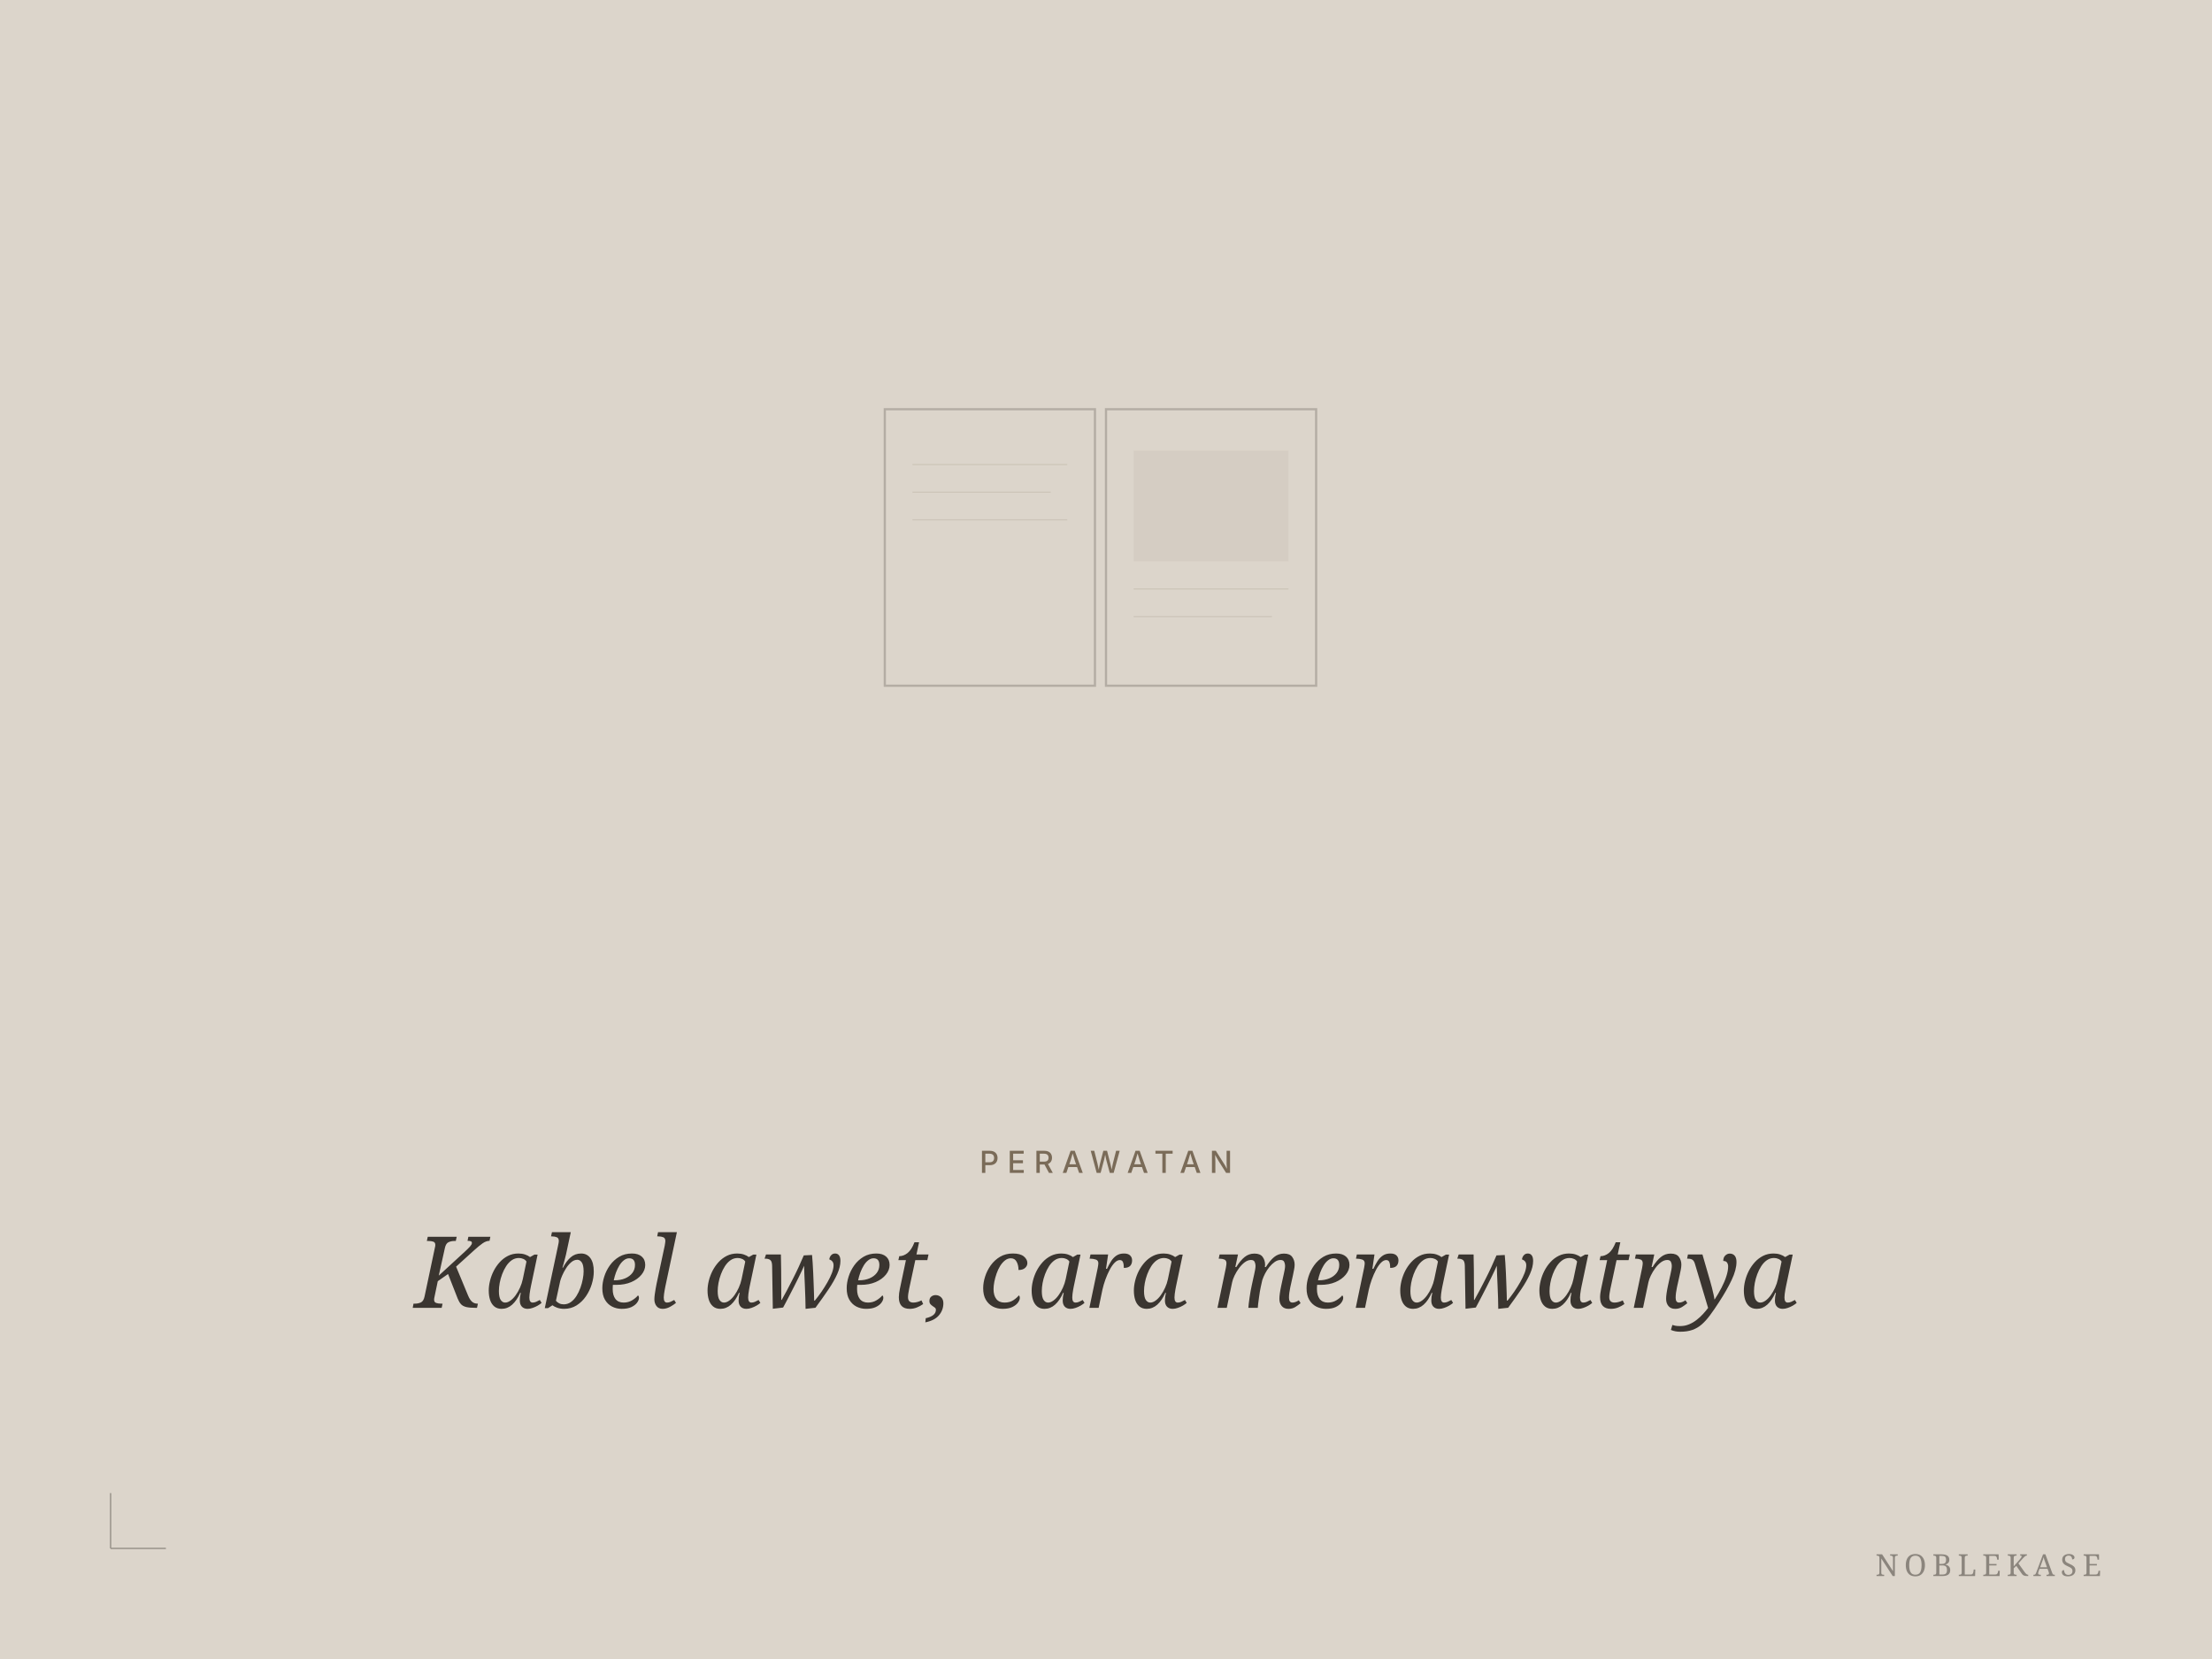
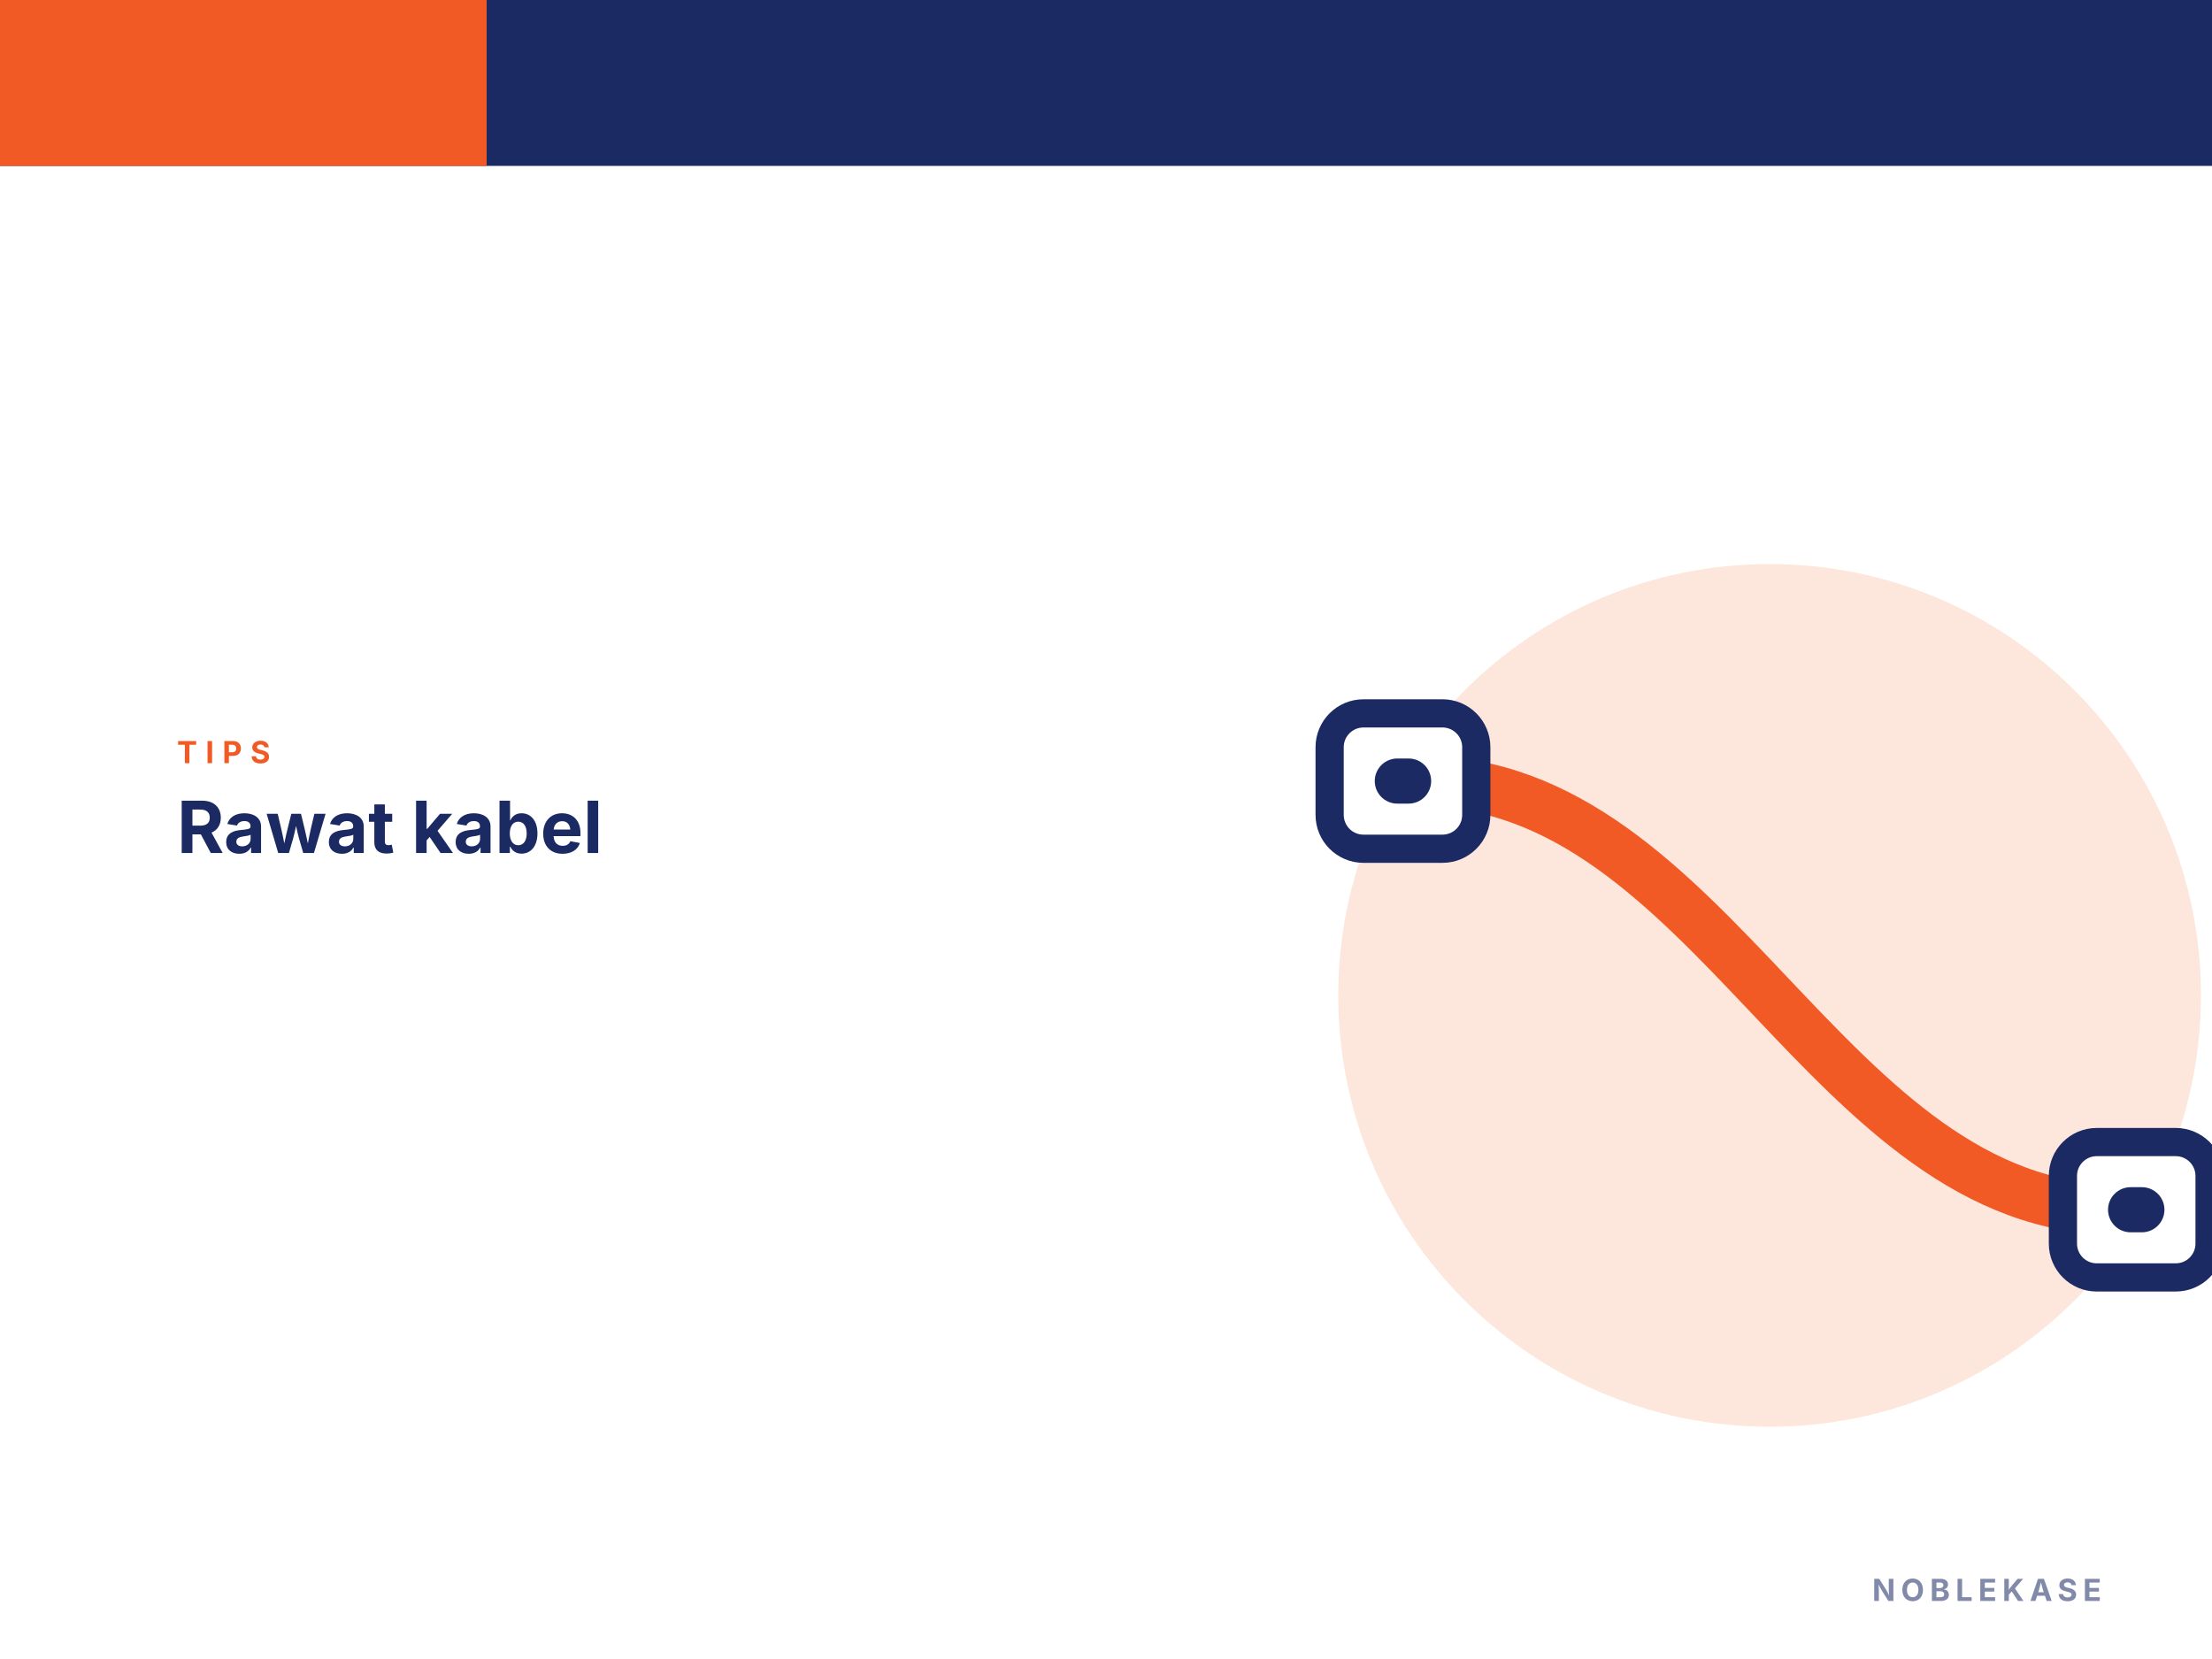
<svg xmlns="http://www.w3.org/2000/svg" viewBox="0 0 800 600" width="800" height="600">
-   <rect width="800" height="600" fill="#DCD5CB" />
-   <g transform="translate(0, -132.0)">
-     <g transform="translate(320.0, 280.0)" opacity="0.25">
-       <rect x="0" y="0" width="76" height="100" fill="none" stroke="#3A3530" stroke-width="0.8" />
-       <rect x="80" y="0" width="76" height="100" fill="none" stroke="#3A3530" stroke-width="0.8" />
-       <line x1="10" y1="20" x2="66" y2="20" stroke="#9C8F7E" stroke-width="0.4" />
-       <line x1="10" y1="30" x2="60" y2="30" stroke="#9C8F7E" stroke-width="0.4" />
-       <line x1="10" y1="40" x2="66" y2="40" stroke="#9C8F7E" stroke-width="0.4" />
-       <rect x="90" y="15" width="56" height="40" fill="#7A6B58" opacity="0.3" />
-       <line x1="90" y1="65" x2="146" y2="65" stroke="#9C8F7E" stroke-width="0.4" />
-       <line x1="90" y1="75" x2="140" y2="75" stroke="#9C8F7E" stroke-width="0.4" />
-     </g>
+   <rect width="800" height="600" fill="#FFFFFF" />
+   <rect x="0" y="0" width="800" height="60" fill="#1B2A63" />
+   <rect x="0" y="0" width="176" height="60" fill="#F15A24" />
+   <circle cx="640.0" cy="360.0" r="156.0" fill="#FDE7DC" />
+   <g transform="translate(640.0,360.0) scale(2.04)" stroke="#1B2A63" stroke-width="5" fill="none" stroke-linejoin="round" stroke-linecap="round">
+     <path d="M-62,-38 C-10,-38 10,38 62,38" stroke="#F15A24" stroke-width="9" />
+     <rect x="-78" y="-50" width="26" height="24" rx="6" fill="#FFFFFF" />
+     <rect x="52" y="26" width="26" height="24" rx="6" fill="#FFFFFF" />
+     <rect x="-70" y="-42" width="10" height="8" rx="4" fill="#1B2A63" stroke="none" />
+     <rect x="60" y="34" width="10" height="8" rx="4" fill="#1B2A63" stroke="none" />
  </g>
-   <text x="400.0" y="424.2" text-anchor="middle" font-family="Inter, system-ui, sans-serif" font-size="11" fill="#7A6B58" letter-spacing="3" font-weight="500">PERAWATAN</text>
-   <text x="400.0" y="473.0" text-anchor="middle" font-family="Georgia, serif" font-size="36" fill="#3A3530" font-style="italic">Kabel awet, cara merawatnya</text>
-   <g transform="translate(40, 560)" opacity="0.4">
-     <line x1="0" y1="0" x2="20" y2="0" stroke="#3A3530" stroke-width="0.5" />
-     <line x1="0" y1="0" x2="0" y2="-20" stroke="#3A3530" stroke-width="0.5" />
-   </g>
-   <text x="760" y="570" text-anchor="end" font-family="Georgia, serif" font-size="11" fill="#3A3530" opacity="0.5" letter-spacing="2">NOBLEKASE</text>
+   <text x="64.0" y="276.0" text-anchor="start" font-family="Inter, Helvetica, Arial, sans-serif" font-size="11" font-weight="700" fill="#F15A24" letter-spacing="3">TIPS</text>
+   <text x="64.0" y="308.5" text-anchor="start" font-family="Inter, Helvetica, Arial, sans-serif" font-size="26" font-weight="700" fill="#1B2A63">Rawat kabel</text>
+   <text x="760" y="579" text-anchor="end" font-family="Inter, Helvetica, Arial, sans-serif" font-size="11" font-weight="700" fill="#1B2A63" opacity="0.55" letter-spacing="2">NOBLEKASE</text>
</svg>
